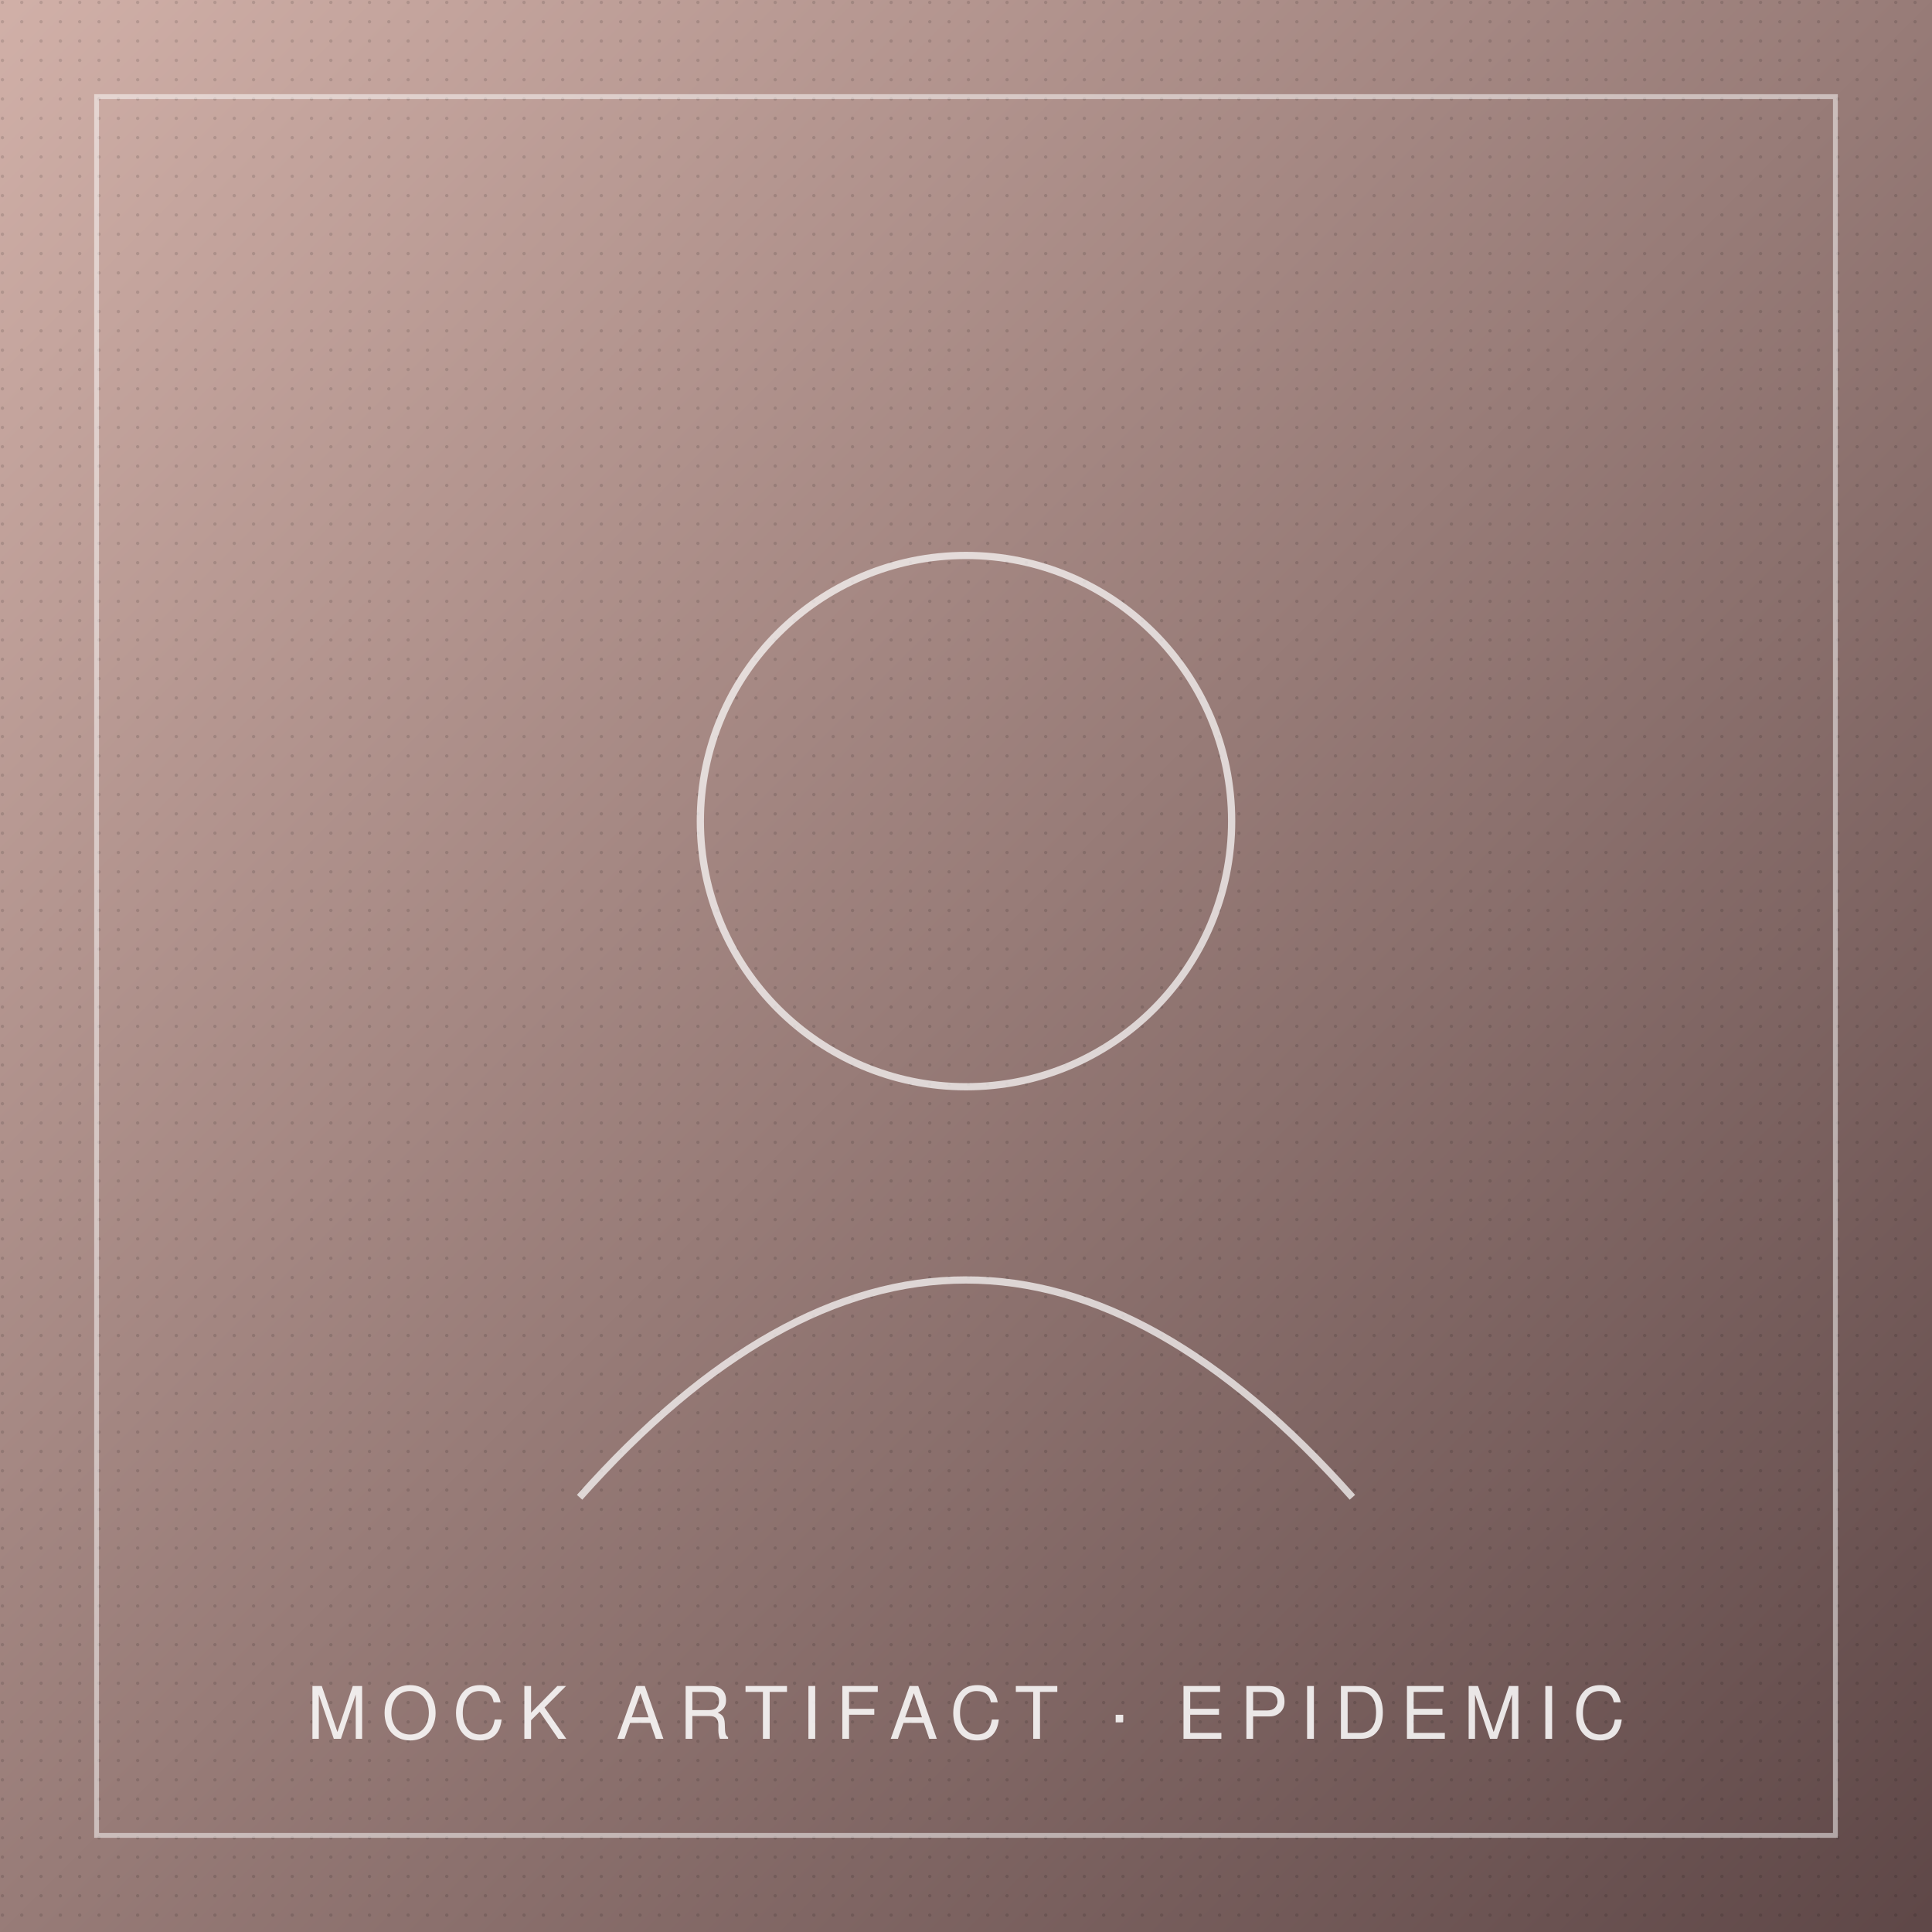
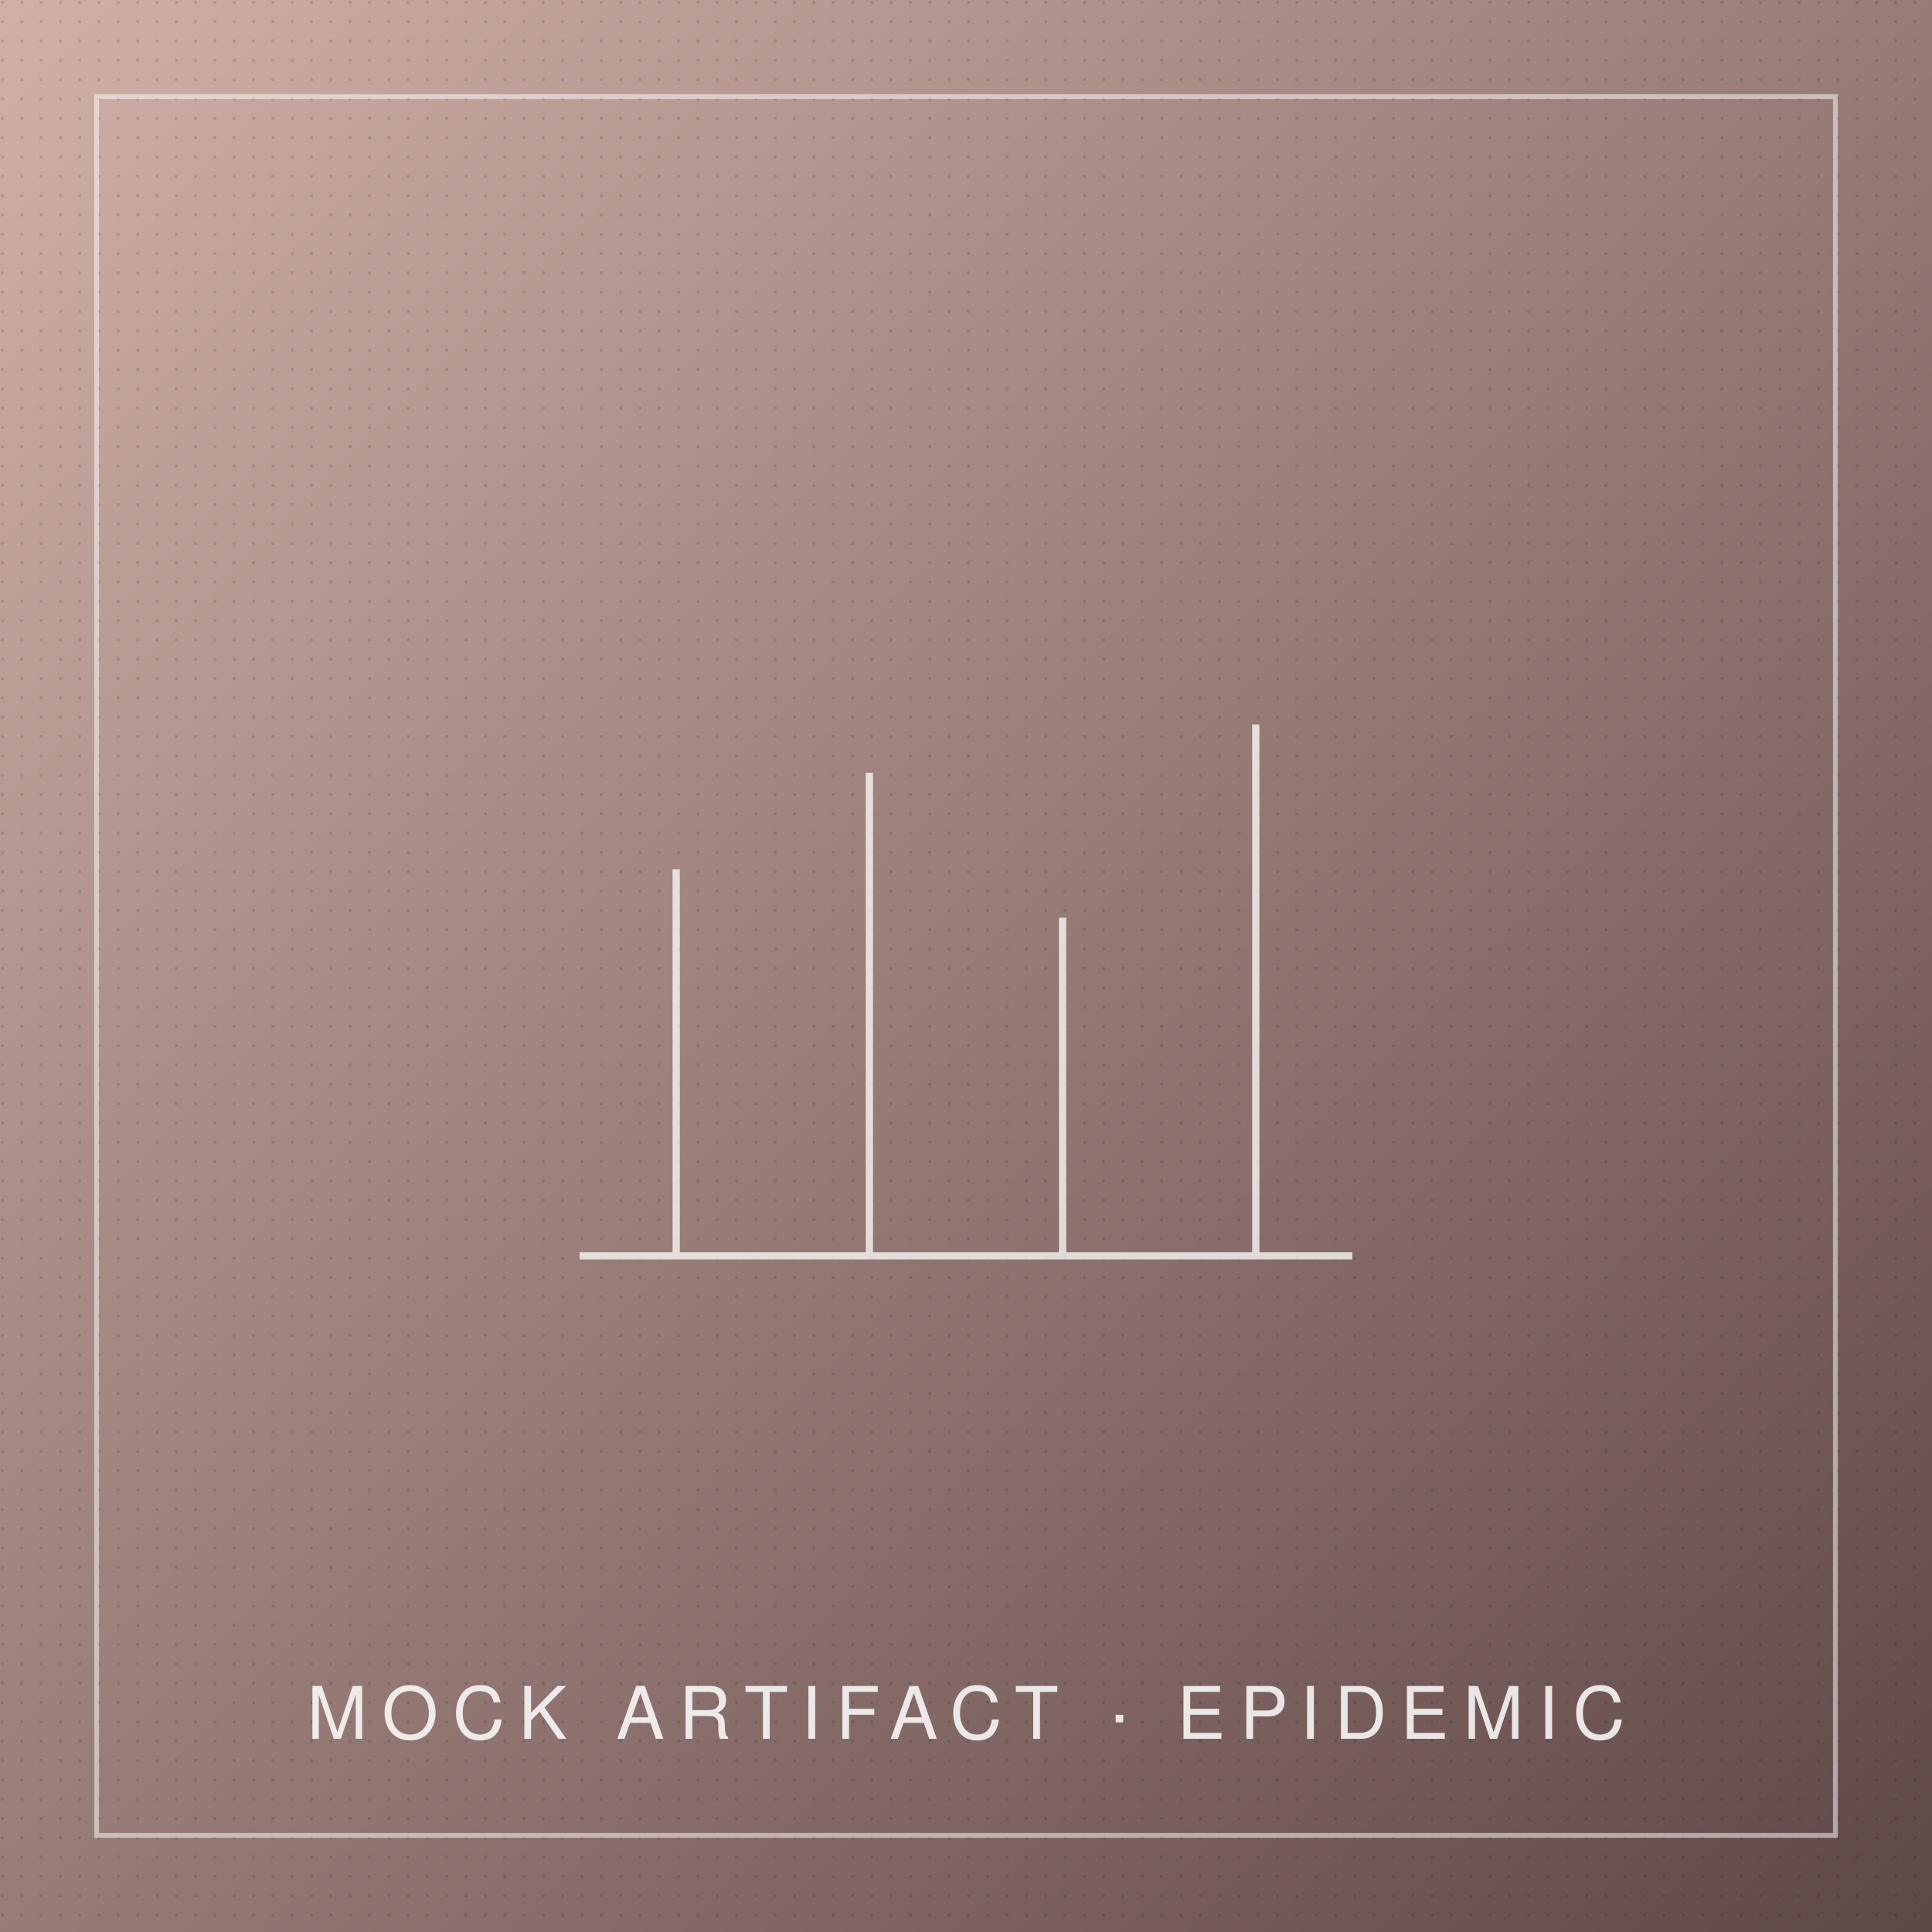
<svg xmlns="http://www.w3.org/2000/svg" viewBox="0 0 800 800">
  <defs>
    <linearGradient id="g" x1="0" y1="0" x2="1" y2="1">
      <stop offset="0" stop-color="#d1b0a8" />
      <stop offset="1" stop-color="#5e4747" />
    </linearGradient>
    <pattern id="p" width="8" height="8" patternUnits="userSpaceOnUse">
      <circle cx="1" cy="1" r=".7" fill="#000" opacity=".12" />
    </pattern>
  </defs>
  <rect width="800" height="800" fill="url(#g)" />
  <rect width="800" height="800" fill="url(#p)" />
  <rect x="40" y="40" width="720" height="720" fill="none" stroke="#fff" stroke-opacity=".5" stroke-width="2" />
-   <circle cx="400" cy="340" r="110" fill="none" stroke="#fff" stroke-opacity=".7" stroke-width="3" />
-   <path d="M240 620 Q400 440 560 620" fill="none" stroke="#fff" stroke-opacity=".7" stroke-width="3" />
+   <g stroke="#fff" stroke-opacity=".75" stroke-width="3">
+     <path d="M240 520 H560 M280 520 V360 M360 520 V320 M440 520 V380 M520 520 V300" fill="none" />
+   </g>
  <text x="400" y="720" text-anchor="middle" font-family="Helvetica, Arial, sans-serif" font-size="30" letter-spacing="6" fill="#fff" fill-opacity=".85">MOCK ARTIFACT · EPIDEMIC</text>
</svg>
